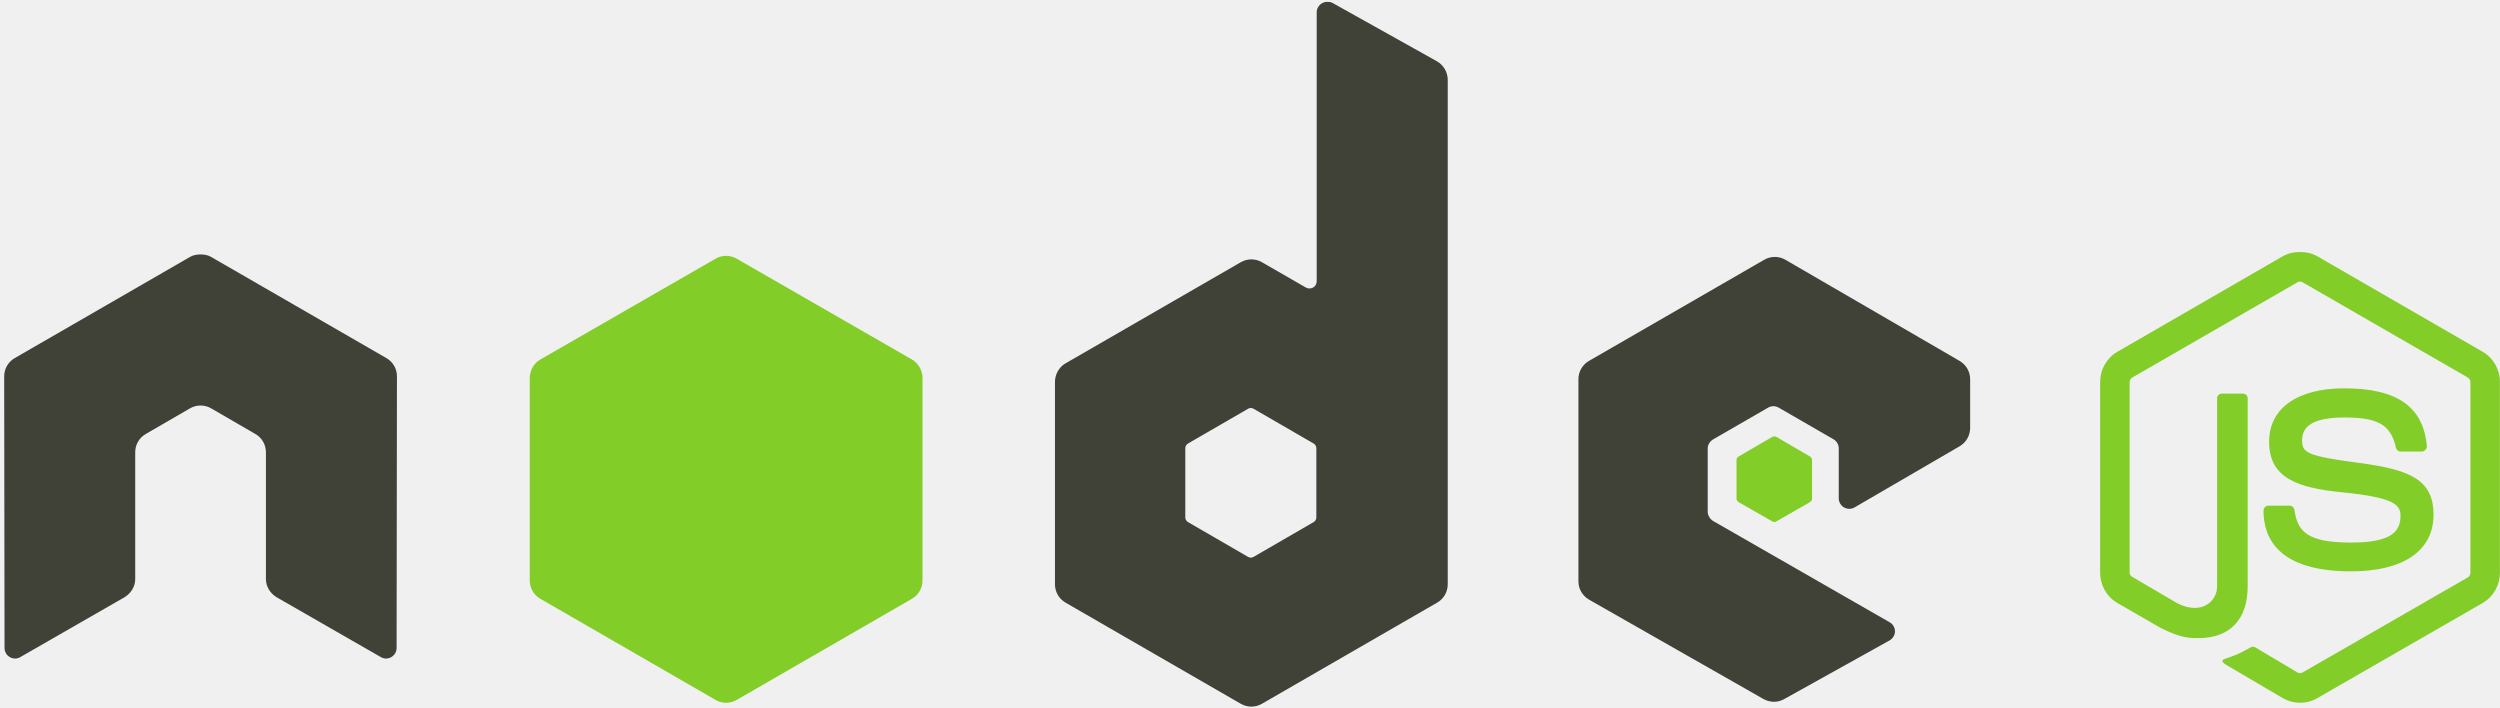
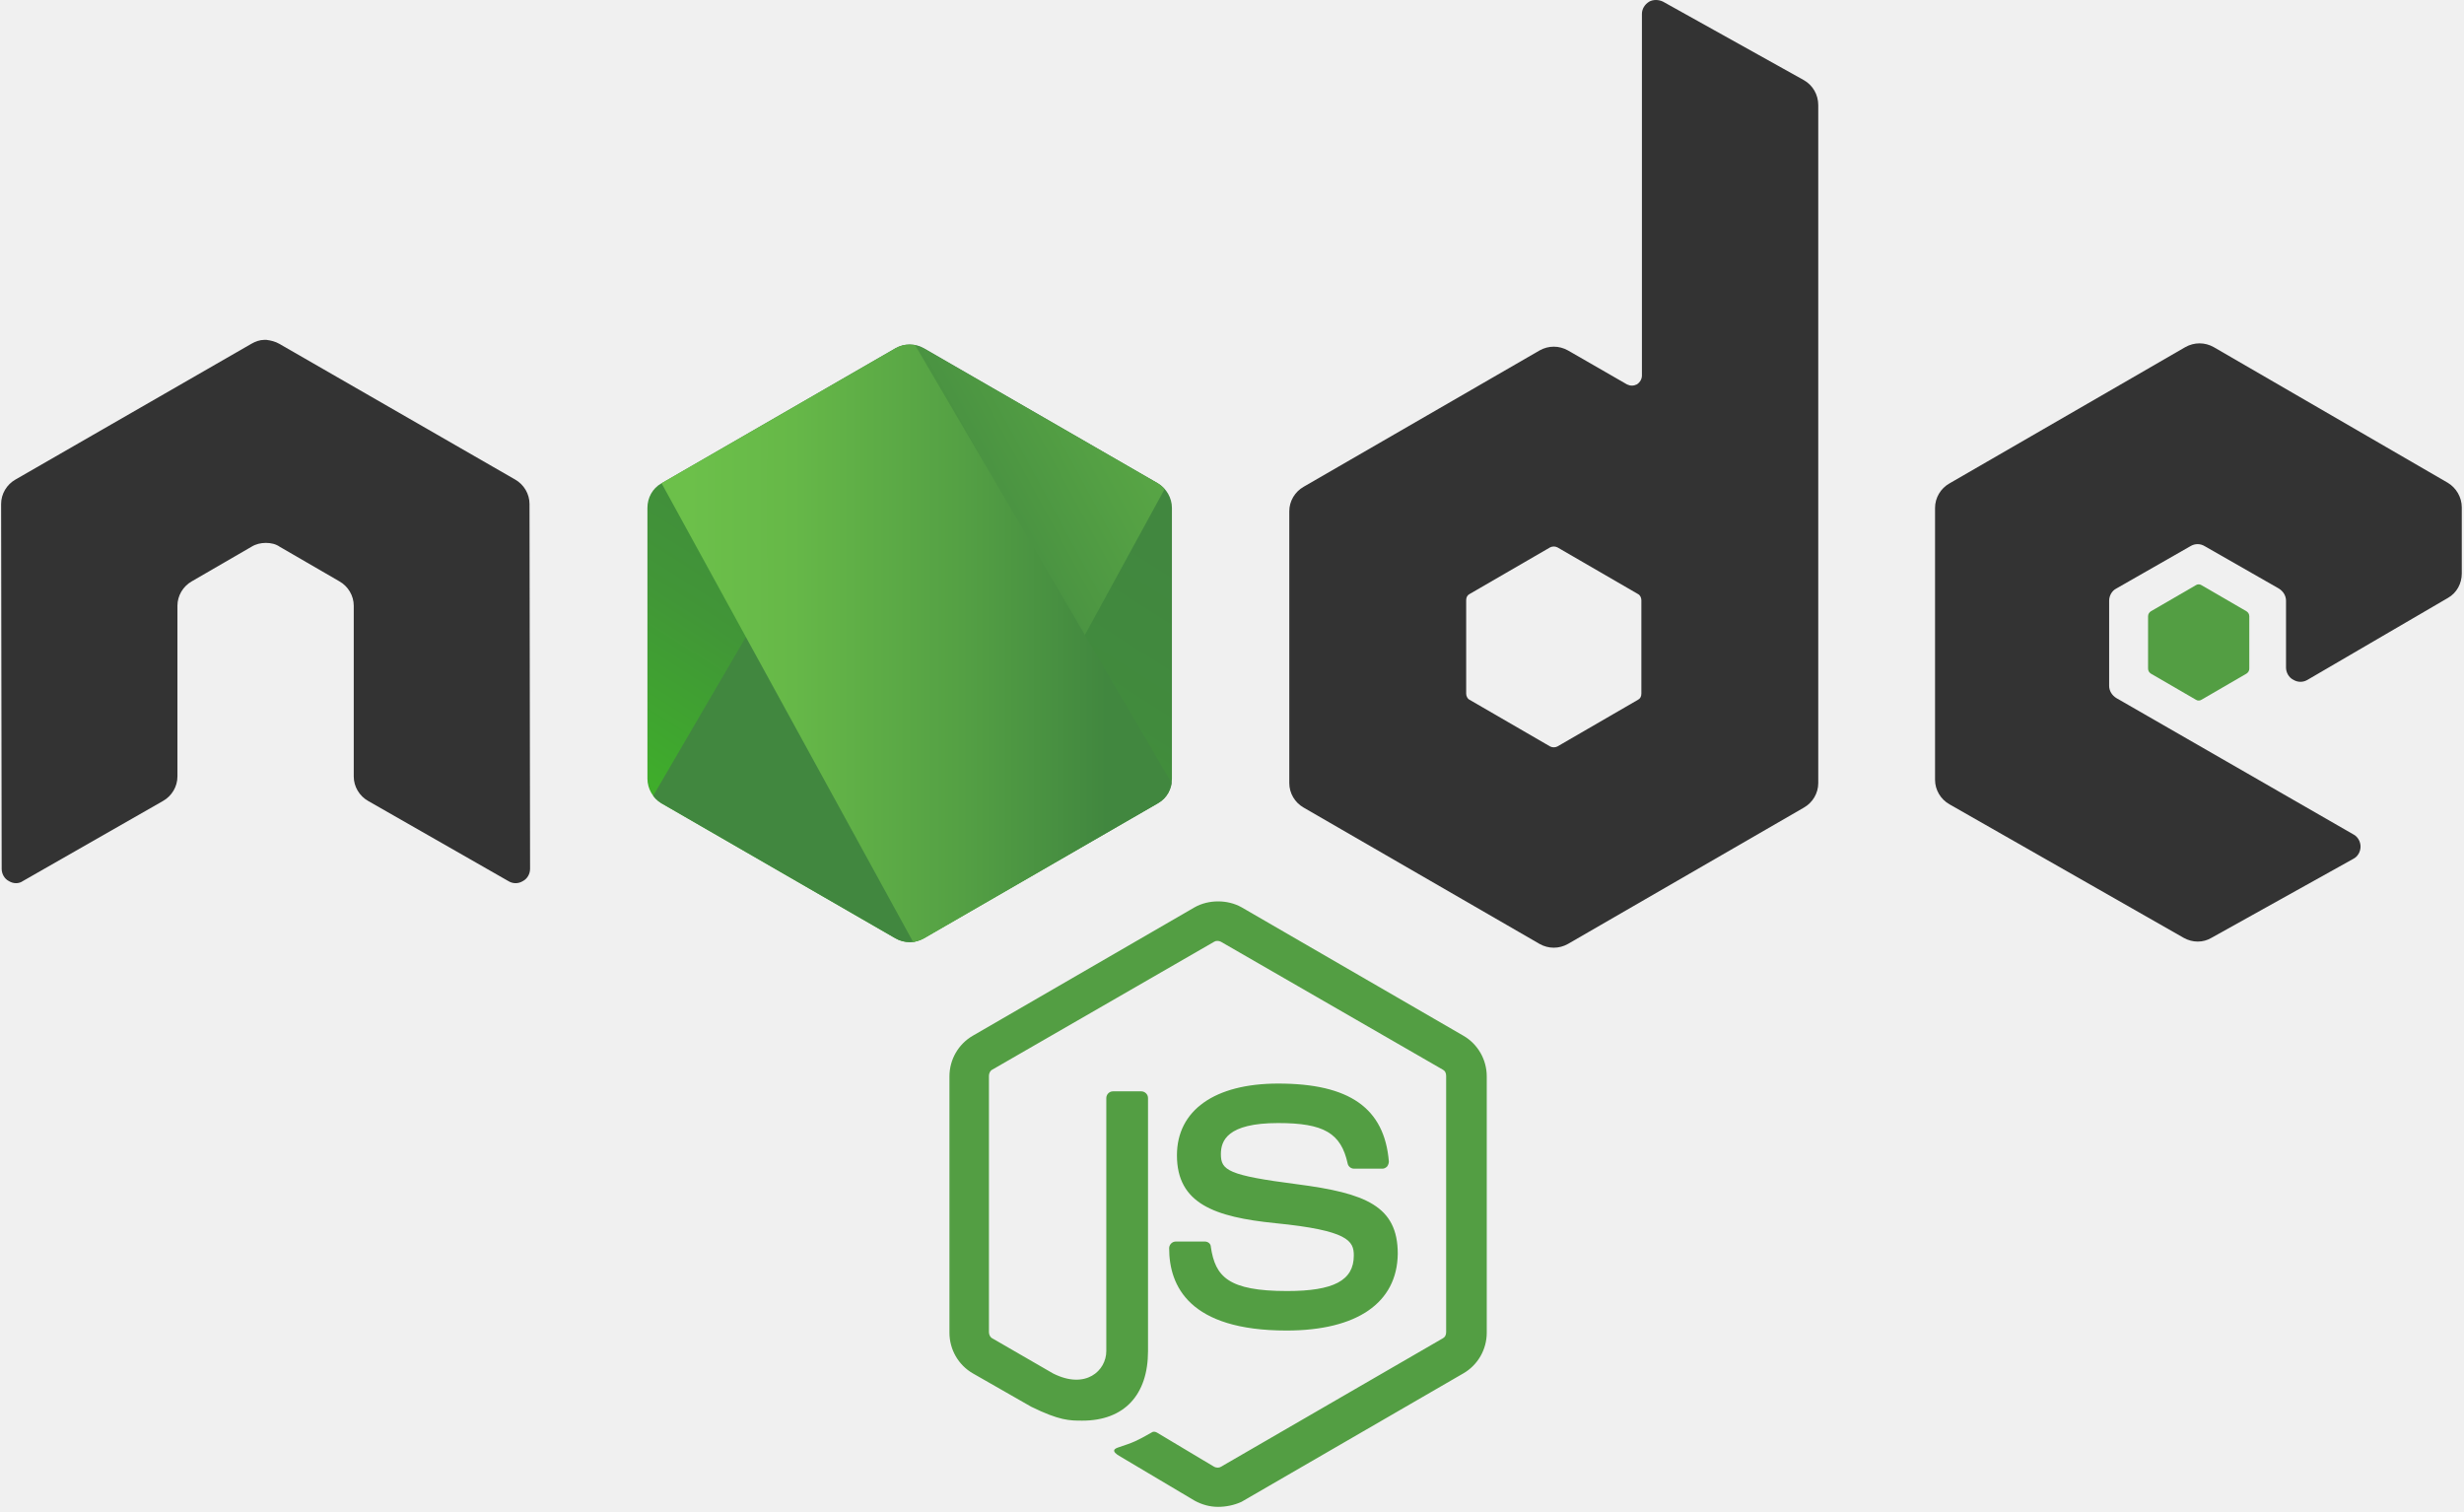
- <svg xmlns="http://www.w3.org/2000/svg" width="2500" height="708" viewBox="0 0 512 145" preserveAspectRatio="xMinYMin meet">
-   <g fill="#83CD29">
-     <path d="M471.05 51.611c-1.244 0-2.454.257-3.525.863l-33.888 19.57c-2.193 1.264-3.526 3.65-3.526 6.189v39.069c0 2.537 1.333 4.92 3.526 6.187l8.85 5.109c4.3 2.119 5.885 2.086 7.842 2.086 6.366 0 10.001-3.863 10.001-10.576V81.542c0-.545-.472-.935-1.007-.935h-4.245c-.544 0-1.007.39-1.007.935v38.566c0 2.975-3.1 5.968-8.13 3.453l-9.21-5.396c-.326-.177-.576-.49-.576-.863v-39.07c0-.37.247-.747.576-.935L470.547 57.8a.998.998 0 0 1 1.007 0l33.817 19.498c.322.194.576.553.576.936v39.069c0 .373-.188.755-.504.935l-33.889 19.498c-.29.173-.69.173-1.007 0l-8.706-5.18a.905.905 0 0 0-.863 0c-2.403 1.362-2.855 1.52-5.109 2.302-.555.194-1.398.495.288 1.44l11.368 6.69a6.995 6.995 0 0 0 3.526.936 6.949 6.949 0 0 0 3.525-.935l33.889-19.499c2.193-1.275 3.525-3.65 3.525-6.187v-39.07c0-2.538-1.332-4.92-3.525-6.187l-33.889-19.57c-1.062-.607-2.28-.864-3.525-.864z" />
-     <path d="M480.116 79.528c-9.65 0-15.397 4.107-15.397 10.937 0 7.408 5.704 9.444 14.966 10.36 11.08 1.085 11.943 2.712 11.943 4.893 0 3.783-3.016 5.396-10.144 5.396-8.957 0-10.925-2.236-11.584-6.691-.078-.478-.447-.864-.936-.864h-4.389c-.54 0-1.007.466-1.007 1.008 0 5.703 3.102 12.447 17.916 12.447 10.723 0 16.908-4.209 16.908-11.584 0-7.31-4.996-9.273-15.398-10.648-10.51-1.391-11.512-2.072-11.512-4.533 0-2.032.85-4.75 8.634-4.75 6.954 0 9.524 1.5 10.577 6.189.092.44.48.791.935.791h4.39c.27 0 .532-.166.719-.36.184-.207.314-.44.288-.719-.68-8.074-6.064-11.872-16.909-11.872z" />
+ <svg xmlns="http://www.w3.org/2000/svg" xmlns:xlink="http://www.w3.org/1999/xlink" height="314" preserveAspectRatio="xMidYMid" viewBox="0 0 512 314" width="512">
+   <defs>
+     <linearGradient id="a">
+       <stop offset="0" stop-color="#41873f" />
+       <stop offset=".329" stop-color="#418b3d" />
+       <stop offset=".635" stop-color="#419637" />
+       <stop offset=".932" stop-color="#3fa92d" />
+       <stop offset="1" stop-color="#3fae2a" />
+     </linearGradient>
+     <linearGradient id="b" x1="68.188%" x2="27.823%" xlink:href="#a" y1="17.487%" y2="89.755%" />
+     <path id="c" d="m57.903 1.849c-1.849-1.04-4.045-1.04-5.894 0l-48.657 28.085c-1.849 1.04-2.889 3.005-2.889 5.085v56.285c0 2.08 1.156 4.045 2.889 5.085l48.657 28.085c1.849 1.04 4.045 1.04 5.894 0l48.657-28.085c1.849-1.04 2.889-3.005 2.889-5.085v-56.285c0-2.08-1.156-4.045-2.889-5.085z" />
+     <linearGradient id="d" x1="43.277%" x2="159.245%" y1="55.169%" y2="-18.306%">
+       <stop offset=".138" stop-color="#41873f" />
+       <stop offset=".403" stop-color="#54a044" />
+       <stop offset=".714" stop-color="#66b848" />
+       <stop offset=".908" stop-color="#6cc04a" />
+     </linearGradient>
+     <linearGradient id="e">
+       <stop offset=".092" stop-color="#6cc04a" />
+       <stop offset=".286" stop-color="#66b848" />
+       <stop offset=".597" stop-color="#54a044" />
+       <stop offset=".862" stop-color="#41873f" />
+     </linearGradient>
+     <linearGradient id="f" x1="-4413.77%" x2="5327.93%" xlink:href="#e" y1="13.43%" y2="13.43%" />
+     <linearGradient id="g" x1="-4.389%" x2="101.499%" xlink:href="#e" y1="49.997%" y2="49.997%" />
+     <linearGradient id="h" x1="-9713.77%" x2="27.93%" xlink:href="#e" y1="36.21%" y2="36.21%" />
+     <linearGradient id="i" x1="-103.861%" x2="100.797%" xlink:href="#e" y1="50.275%" y2="50.275%" />
+     <linearGradient id="j" x1="130.613%" x2="4.393%" xlink:href="#a" y1="-211.069%" y2="201.605%" />
+     <mask id="k" fill="#fff">
+       <use fill="#fff" xlink:href="#c" />
+     </mask>
+   </defs>
+   <g fill="none">
+     <path d="m253.111 313.094c-1.734 0-3.352-.462-4.854-1.271l-15.372-9.13c-2.312-1.271-1.156-1.734-.462-1.965 3.121-1.04 3.698-1.271 6.935-3.121.347-.231.809-.116 1.156.116l11.789 7.05c.462.231 1.04.231 1.387 0l46.115-26.698c.462-.231.693-.693.693-1.271v-53.28c0-.578-.231-1.04-.693-1.271l-46.115-26.582c-.462-.231-1.04-.231-1.387 0l-46.115 26.582c-.462.231-.693.809-.693 1.271v53.28c0 .462.231 1.04.693 1.271l12.598 7.281c6.819 3.467 11.095-.578 11.095-4.623v-52.587c0-.693.578-1.387 1.387-1.387h5.894c.693 0 1.387.578 1.387 1.387v52.587c0 9.13-4.97 14.447-13.638 14.447-2.658 0-4.739 0-10.633-2.889l-12.135-6.935c-3.005-1.734-4.854-4.97-4.854-8.437v-53.28c0-3.467 1.849-6.703 4.854-8.437l46.115-26.698c2.889-1.618 6.819-1.618 9.708 0l46.115 26.698c3.005 1.734 4.854 4.97 4.854 8.437v53.28c0 3.467-1.849 6.703-4.854 8.437l-46.115 26.698c-1.502.693-3.236 1.04-4.854 1.04zm14.216-36.637c-20.226 0-24.386-9.246-24.386-17.105 0-.693.578-1.387 1.387-1.387h6.01c.693 0 1.271.462 1.271 1.156.925 6.126 3.583 9.13 15.834 9.13 9.708 0 13.869-2.196 13.869-7.397 0-3.005-1.156-5.201-16.296-6.703-12.598-1.271-20.457-4.045-20.457-14.1 0-9.362 7.859-14.909 21.035-14.909 14.794 0 22.075 5.085 23 16.181 0 .347-.116.693-.347 1.04-.231.231-.578.462-.925.462h-6.01c-.578 0-1.156-.462-1.271-1.04-1.387-6.357-4.97-8.437-14.447-8.437-10.633 0-11.904 3.698-11.904 6.472 0 3.352 1.502 4.392 15.834 6.241 14.216 1.849 20.919 4.507 20.919 14.447-.116 10.171-8.437 15.949-23.115 15.949z" fill="#539e43" />
+     <path d="m110.028 104.712c0-2.08-1.156-4.045-3.005-5.085l-49.004-28.2c-.809-.462-1.734-.693-2.658-.809h-.462c-.925 0-1.849.347-2.658.809l-49.004 28.2c-1.849 1.04-3.005 3.005-3.005 5.085l.116 75.818c0 1.04.578 2.08 1.502 2.543.925.578 2.08.578 2.889 0l29.125-16.643c1.849-1.04 3.005-3.005 3.005-5.085v-35.482c0-2.08 1.156-4.045 3.005-5.085l12.367-7.166c.925-.578 1.965-.809 3.005-.809s2.08.231 2.889.809l12.367 7.166c1.849 1.04 3.005 3.005 3.005 5.085v35.482c0 2.08 1.156 4.045 3.005 5.085l29.125 16.643c.925.578 2.08.578 3.005 0 .925-.462 1.502-1.502 1.502-2.543z" fill="#333" />
+     <path d="m345.571.347c-.925-.462-2.08-.462-2.889 0-.925.578-1.502 1.502-1.502 2.543v75.124c0 .693-.347 1.387-1.04 1.849-.693.347-1.387.347-2.08 0l-12.251-7.05c-1.849-1.04-4.045-1.04-5.894 0l-49.004 28.316c-1.849 1.04-3.005 3.005-3.005 5.085v56.516c0 2.08 1.156 4.045 3.005 5.085l49.004 28.316c1.849 1.04 4.045 1.04 5.894 0l49.004-28.316c1.849-1.04 3.005-3.005 3.005-5.085v-140.887c0-2.196-1.156-4.161-3.005-5.201zm-4.507 143.776c0 .578-.231 1.04-.693 1.271l-16.758 9.708c-.462.231-1.04.231-1.502 0l-16.758-9.708c-.462-.231-.693-.809-.693-1.271v-19.417c0-.578.231-1.04.693-1.271l16.758-9.708c.462-.231 1.04-.231 1.502 0l16.758 9.708c.462.231.693.809.693 1.271z" fill="#333" />
+     <g transform="translate(401.0474 70.50113)">
+       <path d="m107.601 53.743c1.849-1.04 2.889-3.005 2.889-5.085v-13.753c0-2.08-1.156-4.045-2.889-5.085l-48.657-28.2c-1.849-1.04-4.045-1.04-5.894 0l-49.004 28.316c-1.849 1.04-3.005 3.005-3.005 5.085v56.516c0 2.08 1.156 4.045 3.005 5.085l48.657 27.738c1.849 1.04 4.045 1.04 5.779 0l29.472-16.412c.925-.462 1.502-1.502 1.502-2.543 0-1.04-.578-2.08-1.502-2.543l-49.235-28.316c-.925-.578-1.502-1.502-1.502-2.543v-17.683c0-1.04.578-2.08 1.502-2.543l15.372-8.784c.925-.578 2.08-.578 3.005 0l15.372 8.784c.925.578 1.502 1.502 1.502 2.543v13.869c0 1.04.578 2.08 1.502 2.543.925.578 2.08.578 3.005 0z" fill="#333" />
+       <path d="m55.245 51.084c.347-.231.809-.231 1.156 0l9.362 5.432c.347.231.578.578.578 1.04v10.864c0 .462-.231.809-.578 1.04l-9.362 5.432c-.347.231-.809.231-1.156 0l-9.362-5.432c-.347-.231-.578-.578-.578-1.04v-10.864c0-.462.231-.809.578-1.04z" fill="#539e43" />
+     </g>
+     <g transform="translate(134.0677 70.50113)">
+       <use fill="url(#b)" xlink:href="#c" />
+       <g mask="url(#k)">
+         <path d="m51.893 1.849-48.773 28.085c-1.849 1.04-3.121 3.005-3.121 5.085v56.285c0 1.387.578 2.658 1.502 3.698l54.783-93.847c-1.387-.231-3.005-.116-4.392.693z" />
+         <path d="m56.632 125.053c.462-.116.925-.347 1.387-.578l48.773-28.085c1.849-1.04 3.005-3.005 3.005-5.085v-56.285c0-1.502-.693-3.005-1.734-4.045z" />
+         <path d="m106.676 29.934-48.888-28.085c-.462-.231-1.04-.462-1.502-.578l-54.783 93.847c.462.578 1.04 1.04 1.618 1.387l48.888 28.085c1.387.809 3.005 1.04 4.507.578l51.431-94.079c-.347-.462-.809-.809-1.271-1.156z" fill="url(#d)" />
+       </g>
+       <g mask="url(#k)">
+         <g transform="translate(0 -9.24605)">
+           <path d="m109.797 100.551v-56.285c0-2.08-1.271-4.045-3.121-5.085l-48.888-28.085c-.578-.347-1.156-.578-1.849-.693l53.512 91.42c.231-.347.347-.809.347-1.271z" fill="none" />
+           <path d="m3.121 39.18c-1.849 1.04-3.121 3.005-3.121 5.085v56.285c0 2.08 1.387 4.045 3.121 5.085l48.888 28.085c1.156.693 2.427.925 3.814.693l-52.356-95.35z" fill="none" />
+           <g fill-rule="evenodd">
+             <path d="m50.391.809-.693.347h.925z" fill="url(#f)" />
+             <path d="m106.792 105.636c1.387-.809 2.427-2.196 2.889-3.698l-53.627-91.536c-1.387-.231-2.889-.116-4.161.693l-48.542 27.969 52.356 95.465c.693-.116 1.502-.347 2.196-.693z" fill="url(#g)" />
+             <path d="m111.299 104.712-.347-.578v.809z" fill="url(#h)" />
+             <path d="m106.792 105.636-48.773 28.085c-.693.347-1.387.578-2.196.693l.925 1.734 54.089-31.321v-.693l-1.387-2.312c-.231 1.618-1.271 3.005-2.658 3.814z" fill="url(#i)" />
+             <path d="m106.792 105.636-48.773 28.085c-.693.347-1.387.578-2.196.693l.925 1.734 54.089-31.321v-.693l-1.387-2.312c-.231 1.618-1.271 3.005-2.658 3.814z" fill="url(#j)" />
+           </g>
+         </g>
+       </g>
+     </g>
  </g>
-   <path d="M271.821.383a2.181 2.181 0 0 0-1.08.287 2.18 2.18 0 0 0-1.079 1.871v55.042c0 .54-.251 1.024-.719 1.295a1.501 1.501 0 0 1-1.511 0l-8.994-5.18a4.31 4.31 0 0 0-4.317 0l-35.903 20.721c-1.342.775-2.158 2.264-2.158 3.814v41.443c0 1.548.817 2.966 2.158 3.741l35.903 20.722a4.3 4.3 0 0 0 4.317 0l35.903-20.722a4.308 4.308 0 0 0 2.159-3.741V16.356a4.386 4.386 0 0 0-2.23-3.814L272.9.598c-.335-.187-.707-.22-1.079-.215zM40.861 52.115c-.684.027-1.328.147-1.942.503L3.015 73.34a4.3 4.3 0 0 0-2.158 3.741L.929 132.7c0 .773.399 1.492 1.079 1.87a2.096 2.096 0 0 0 2.159 0l21.297-12.231c1.349-.802 2.23-2.196 2.23-3.742V92.623c0-1.55.815-2.972 2.159-3.742l9.065-5.252a4.251 4.251 0 0 1 2.159-.576c.74 0 1.5.185 2.158.576l9.066 5.252a4.296 4.296 0 0 1 2.159 3.742v25.973c0 1.546.89 2.95 2.23 3.742l21.297 12.232a2.096 2.096 0 0 0 2.159 0 2.164 2.164 0 0 0 1.08-1.871l.07-55.618a4.28 4.28 0 0 0-2.158-3.741L43.235 52.618c-.607-.356-1.253-.475-1.942-.503h-.432zm322.624.503c-.75 0-1.485.19-2.158.576l-35.903 20.722a4.306 4.306 0 0 0-2.159 3.741V119.1c0 1.559.878 2.971 2.23 3.742l35.616 20.29c1.315.75 2.921.807 4.245.07l21.585-12.015c.685-.38 1.148-1.09 1.151-1.87a2.126 2.126 0 0 0-1.079-1.871l-36.119-20.722c-.676-.386-1.151-1.167-1.151-1.943v-12.95c0-.775.48-1.485 1.151-1.871l11.224-6.476a2.155 2.155 0 0 1 2.159 0L375.5 89.96a2.152 2.152 0 0 1 1.08 1.87v10.217a2.15 2.15 0 0 0 1.079 1.87c.673.389 1.487.39 2.158 0L401.331 91.4a4.325 4.325 0 0 0 2.159-3.742v-10c0-1.545-.82-2.966-2.159-3.742l-35.687-20.722a4.279 4.279 0 0 0-2.159-.575zm-107.35 30.939c.188 0 .408.046.576.143l12.304 7.123c.334.193.576.55.576.935v14.246c0 .387-.24.743-.576.936l-12.304 7.123a1.088 1.088 0 0 1-1.079 0l-12.303-7.123c-.335-.194-.576-.549-.576-.936V91.758c0-.386.242-.74.576-.935l12.303-7.122a.948.948 0 0 1 .504-.143v-.001z" fill="#404137" />
-   <path d="M148.714 52.402c-.748 0-1.488.19-2.158.576l-35.903 20.65c-1.343.773-2.159 2.265-2.159 3.813v41.443c0 1.55.817 2.966 2.159 3.742l35.903 20.721a4.297 4.297 0 0 0 4.317 0l35.903-20.721a4.308 4.308 0 0 0 2.158-3.742V77.441c0-1.55-.816-3.04-2.158-3.813l-35.903-20.65a4.297 4.297 0 0 0-2.159-.576zM363.413 89.385c-.143 0-.302 0-.431.072l-6.907 4.029a.84.84 0 0 0-.432.72v7.914c0 .298.172.571.432.72l6.907 3.957c.259.15.535.15.791 0l6.907-3.958a.846.846 0 0 0 .432-.719v-7.915a.846.846 0 0 0-.432-.719l-6.907-4.03c-.128-.075-.216-.07-.36-.07z" fill="#83CD29" />
</svg>
